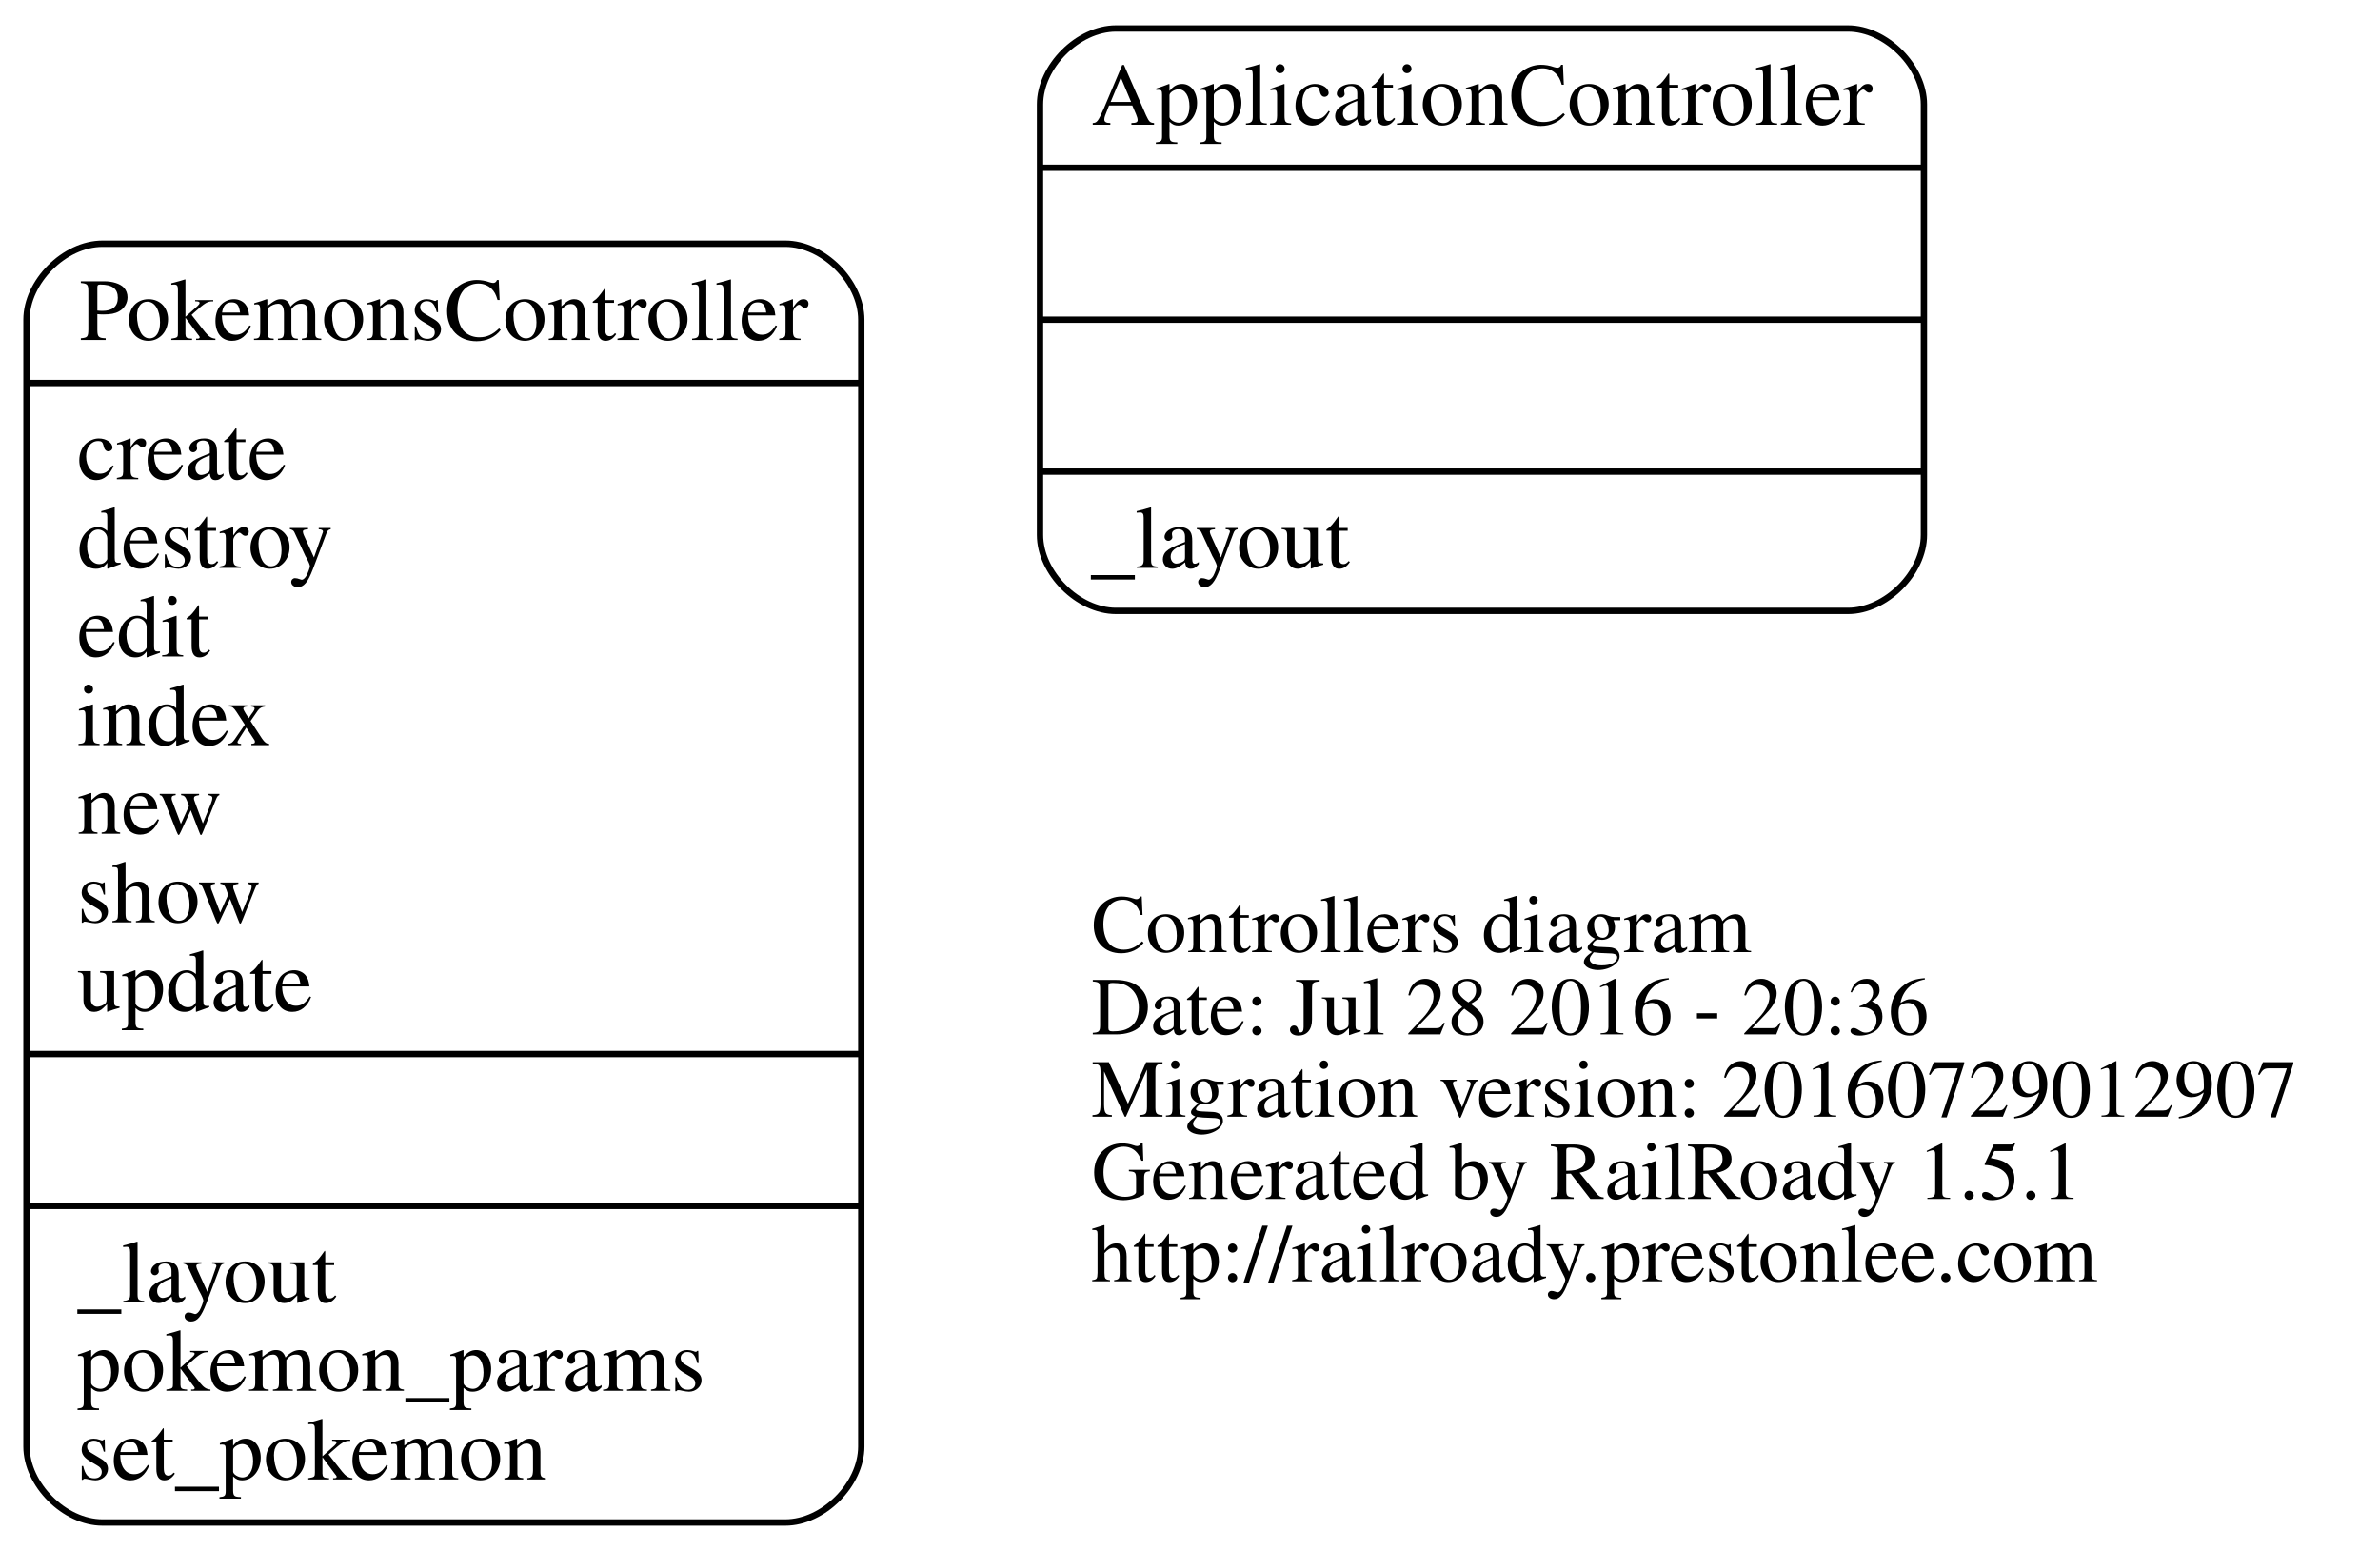
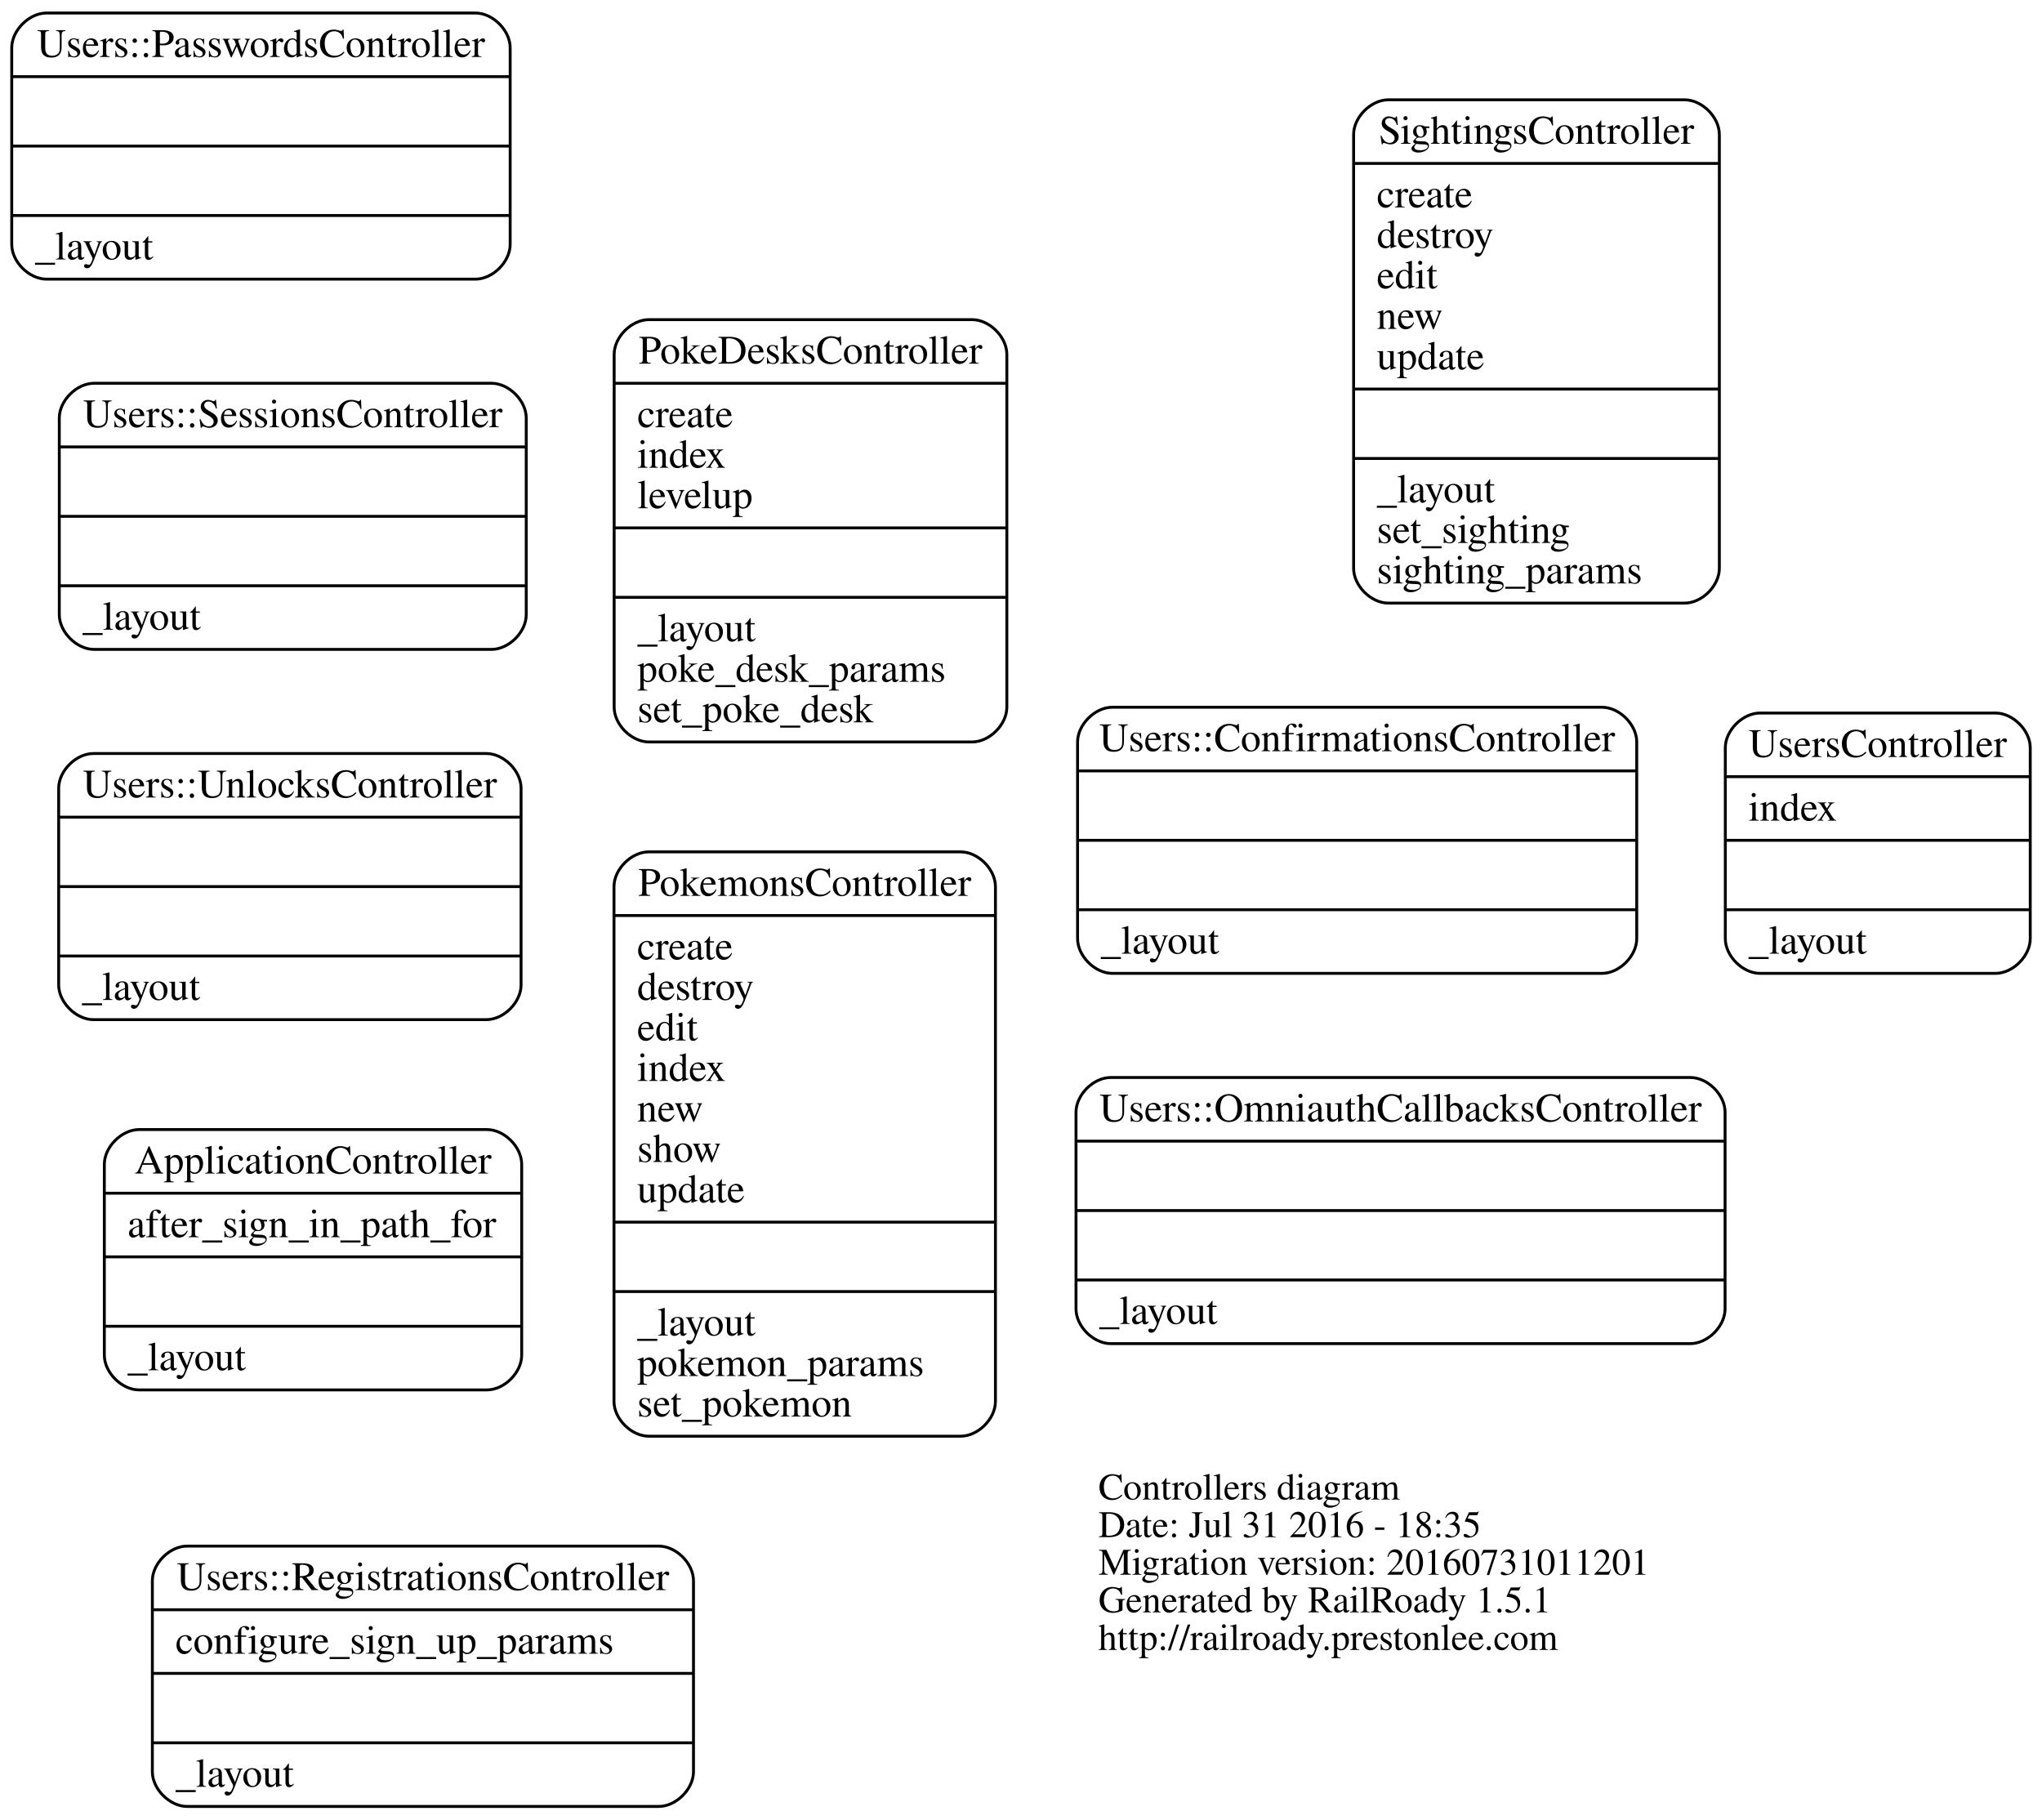
- <svg xmlns="http://www.w3.org/2000/svg" width="376pt" height="245pt" viewBox="0.00 0.00 375.63 245.00">
-   <g id="graph0" class="graph" transform="scale(1 1) rotate(0) translate(83.9414 129.5)">
-     <polygon fill="none" stroke="none" points="-83.941,115.5 -83.941,-129.5 291.688,-129.5 291.688,115.5 -83.941,115.5" />
+ <svg xmlns="http://www.w3.org/2000/svg" width="706pt" height="629pt" viewBox="0.00 0.00 705.88 629.00">
+   <g id="graph0" class="graph" transform="scale(1 1) rotate(0) translate(292.162 385.5)">
+     <polygon fill="none" stroke="none" points="-292.162,243.5 -292.162,-385.5 413.714,-385.5 413.714,243.5 -292.162,243.5" />
    <g id="node1" class="node">
-       <text text-anchor="start" x="88.312" y="20.9" font-family="Times,serif" font-size="13.00">Controllers diagram</text>
-       <text text-anchor="start" x="88.312" y="33.9" font-family="Times,serif" font-size="13.00">Date: Jul 28 2016 - 20:36</text>
-       <text text-anchor="start" x="88.312" y="46.9" font-family="Times,serif" font-size="13.00">Migration version: 20160729012907</text>
-       <text text-anchor="start" x="88.312" y="59.9" font-family="Times,serif" font-size="13.00">Generated by RailRoady 1.5.1</text>
-       <text text-anchor="start" x="88.312" y="72.9" font-family="Times,serif" font-size="13.00">http://railroady.prestonlee.com</text>
+       <text text-anchor="start" x="87.55" y="132.9" font-family="Times,serif" font-size="13.00">Controllers diagram</text>
+       <text text-anchor="start" x="87.55" y="145.9" font-family="Times,serif" font-size="13.00">Date: Jul 31 2016 - 18:35</text>
+       <text text-anchor="start" x="87.55" y="158.9" font-family="Times,serif" font-size="13.00">Migration version: 20160731011201</text>
+       <text text-anchor="start" x="87.55" y="171.9" font-family="Times,serif" font-size="13.00">Generated by RailRoady 1.5.1</text>
+       <text text-anchor="start" x="87.55" y="184.9" font-family="Times,serif" font-size="13.00">http://railroady.prestonlee.com</text>
    </g>
    <g id="node2" class="node">
-       <path fill="none" stroke="black" d="M92.179,-33C92.179,-33 207.821,-33 207.821,-33 213.821,-33 219.821,-39 219.821,-45 219.821,-45 219.821,-113 219.821,-113 219.821,-119 213.821,-125 207.821,-125 207.821,-125 92.179,-125 92.179,-125 86.179,-125 80.179,-119 80.179,-113 80.179,-113 80.179,-45 80.179,-45 80.179,-39 86.179,-33 92.179,-33" />
-       <text text-anchor="middle" x="150" y="-109.8" font-family="Times,serif" font-size="14.00">ApplicationController</text>
-       <polyline fill="none" stroke="black" points="80.179,-103 219.821,-103 " />
-       <polyline fill="none" stroke="black" points="80.179,-79 219.821,-79 " />
-       <polyline fill="none" stroke="black" points="80.179,-55 219.821,-55 " />
-       <text text-anchor="start" x="88.179" y="-39.8" font-family="Times,serif" font-size="14.00">_layout</text>
+       <path fill="none" stroke="black" d="M-244.148,95C-244.148,95 -123.852,95 -123.852,95 -117.852,95 -111.852,89 -111.852,83 -111.852,83 -111.852,17 -111.852,17 -111.852,11 -117.852,5 -123.852,5 -123.852,5 -244.148,5 -244.148,5 -250.148,5 -256.148,11 -256.148,17 -256.148,17 -256.148,83 -256.148,83 -256.148,89 -250.148,95 -244.148,95" />
+       <text text-anchor="middle" x="-184" y="20.2" font-family="Times,serif" font-size="14.00">ApplicationController</text>
+       <polyline fill="none" stroke="black" points="-256.148,27 -111.852,27 " />
+       <text text-anchor="start" x="-248.148" y="42.2" font-family="Times,serif" font-size="14.00">after_sign_in_path_for</text>
+       <polyline fill="none" stroke="black" points="-256.148,49 -111.852,49 " />
+       <polyline fill="none" stroke="black" points="-256.148,73 -111.852,73 " />
+       <text text-anchor="start" x="-248.148" y="88.2" font-family="Times,serif" font-size="14.00">_layout</text>
    </g>
    <g id="node3" class="node">
+       <path fill="none" stroke="black" d="M-67.883,-129C-67.883,-129 43.883,-129 43.883,-129 49.883,-129 55.883,-135 55.883,-141 55.883,-141 55.883,-263 55.883,-263 55.883,-269 49.883,-275 43.883,-275 43.883,-275 -67.883,-275 -67.883,-275 -73.883,-275 -79.883,-269 -79.883,-263 -79.883,-263 -79.883,-141 -79.883,-141 -79.883,-135 -73.883,-129 -67.883,-129" />
+       <text text-anchor="middle" x="-12" y="-259.8" font-family="Times,serif" font-size="14.00">PokeDesksController</text>
+       <polyline fill="none" stroke="black" points="-79.883,-253 55.883,-253 " />
+       <text text-anchor="start" x="-71.883" y="-237.8" font-family="Times,serif" font-size="14.00">create</text>
+       <text text-anchor="start" x="-71.883" y="-223.8" font-family="Times,serif" font-size="14.00">index</text>
+       <text text-anchor="start" x="-71.883" y="-209.8" font-family="Times,serif" font-size="14.00">levelup</text>
+       <polyline fill="none" stroke="black" points="-79.883,-203 55.883,-203 " />
+       <polyline fill="none" stroke="black" points="-79.883,-179 55.883,-179 " />
+       <text text-anchor="start" x="-71.883" y="-163.8" font-family="Times,serif" font-size="14.00">_layout</text>
+       <text text-anchor="start" x="-71.883" y="-149.8" font-family="Times,serif" font-size="14.00">poke_desk_params</text>
+       <text text-anchor="start" x="-71.883" y="-135.8" font-family="Times,serif" font-size="14.00">set_poke_desk</text>
+     </g>
+     <g id="node4" class="node">
      <path fill="none" stroke="black" d="M-67.941,111C-67.941,111 39.941,111 39.941,111 45.941,111 51.941,105 51.941,99 51.941,99 51.941,-79 51.941,-79 51.941,-85 45.941,-91 39.941,-91 39.941,-91 -67.941,-91 -67.941,-91 -73.941,-91 -79.941,-85 -79.941,-79 -79.941,-79 -79.941,99 -79.941,99 -79.941,105 -73.941,111 -67.941,111" />
      <text text-anchor="middle" x="-14" y="-75.8" font-family="Times,serif" font-size="14.00">PokemonsController</text>
      <polyline fill="none" stroke="black" points="-79.941,-69 51.941,-69 " />
      <text text-anchor="start" x="-71.941" y="-53.8" font-family="Times,serif" font-size="14.00">create</text>
      <text text-anchor="start" x="-71.941" y="-39.8" font-family="Times,serif" font-size="14.00">destroy</text>
      <text text-anchor="start" x="-71.941" y="-25.8" font-family="Times,serif" font-size="14.00">edit</text>
      <text text-anchor="start" x="-71.941" y="-11.8" font-family="Times,serif" font-size="14.00">index</text>
      <text text-anchor="start" x="-71.941" y="2.2" font-family="Times,serif" font-size="14.00">new</text>
      <text text-anchor="start" x="-71.941" y="16.2" font-family="Times,serif" font-size="14.00">show</text>
      <text text-anchor="start" x="-71.941" y="30.2" font-family="Times,serif" font-size="14.00">update</text>
      <polyline fill="none" stroke="black" points="-79.941,37 51.941,37 " />
      <polyline fill="none" stroke="black" points="-79.941,61 51.941,61 " />
      <text text-anchor="start" x="-71.941" y="76.2" font-family="Times,serif" font-size="14.00">_layout</text>
      <text text-anchor="start" x="-71.941" y="90.2" font-family="Times,serif" font-size="14.00">pokemon_params</text>
      <text text-anchor="start" x="-71.941" y="104.2" font-family="Times,serif" font-size="14.00">set_pokemon</text>
    </g>
+     <g id="node5" class="node">
+       <path fill="none" stroke="black" d="M187.776,-177C187.776,-177 290.224,-177 290.224,-177 296.224,-177 302.224,-183 302.224,-189 302.224,-189 302.224,-339 302.224,-339 302.224,-345 296.224,-351 290.224,-351 290.224,-351 187.776,-351 187.776,-351 181.776,-351 175.776,-345 175.776,-339 175.776,-339 175.776,-189 175.776,-189 175.776,-183 181.776,-177 187.776,-177" />
+       <text text-anchor="middle" x="239" y="-335.8" font-family="Times,serif" font-size="14.00">SightingsController</text>
+       <polyline fill="none" stroke="black" points="175.776,-329 302.224,-329 " />
+       <text text-anchor="start" x="183.776" y="-313.8" font-family="Times,serif" font-size="14.00">create</text>
+       <text text-anchor="start" x="183.776" y="-299.8" font-family="Times,serif" font-size="14.00">destroy</text>
+       <text text-anchor="start" x="183.776" y="-285.8" font-family="Times,serif" font-size="14.00">edit</text>
+       <text text-anchor="start" x="183.776" y="-271.8" font-family="Times,serif" font-size="14.00">new</text>
+       <text text-anchor="start" x="183.776" y="-257.8" font-family="Times,serif" font-size="14.00">update</text>
+       <polyline fill="none" stroke="black" points="175.776,-251 302.224,-251 " />
+       <polyline fill="none" stroke="black" points="175.776,-227 302.224,-227 " />
+       <text text-anchor="start" x="183.776" y="-211.8" font-family="Times,serif" font-size="14.00">_layout</text>
+       <text text-anchor="start" x="183.776" y="-197.8" font-family="Times,serif" font-size="14.00">set_sighting</text>
+       <text text-anchor="start" x="183.776" y="-183.8" font-family="Times,serif" font-size="14.00">sighting_params</text>
+     </g>
+     <g id="node6" class="node">
+       <path fill="none" stroke="black" d="M92.338,-49C92.338,-49 261.662,-49 261.662,-49 267.662,-49 273.662,-55 273.662,-61 273.662,-61 273.662,-129 273.662,-129 273.662,-135 267.662,-141 261.662,-141 261.662,-141 92.338,-141 92.338,-141 86.338,-141 80.338,-135 80.338,-129 80.338,-129 80.338,-61 80.338,-61 80.338,-55 86.338,-49 92.338,-49" />
+       <text text-anchor="middle" x="177" y="-125.8" font-family="Times,serif" font-size="14.00">Users::ConfirmationsController</text>
+       <polyline fill="none" stroke="black" points="80.338,-119 273.662,-119 " />
+       <polyline fill="none" stroke="black" points="80.338,-95 273.662,-95 " />
+       <polyline fill="none" stroke="black" points="80.338,-71 273.662,-71 " />
+       <text text-anchor="start" x="88.338" y="-55.8" font-family="Times,serif" font-size="14.00">_layout</text>
+     </g>
+     <g id="node7" class="node">
+       <path fill="none" stroke="black" d="M91.796,79C91.796,79 292.204,79 292.204,79 298.204,79 304.204,73 304.204,67 304.204,67 304.204,-1 304.204,-1 304.204,-7 298.204,-13 292.204,-13 292.204,-13 91.796,-13 91.796,-13 85.796,-13 79.796,-7 79.796,-1 79.796,-1 79.796,67 79.796,67 79.796,73 85.796,79 91.796,79" />
+       <text text-anchor="middle" x="192" y="2.2" font-family="Times,serif" font-size="14.00">Users::OmniauthCallbacksController</text>
+       <polyline fill="none" stroke="black" points="79.796,9 304.204,9 " />
+       <polyline fill="none" stroke="black" points="79.796,33 304.204,33 " />
+       <polyline fill="none" stroke="black" points="79.796,57 304.204,57 " />
+       <text text-anchor="start" x="87.796" y="72.2" font-family="Times,serif" font-size="14.00">_layout</text>
+     </g>
+     <g id="node8" class="node">
+       <path fill="none" stroke="black" d="M-276.162,-289C-276.162,-289 -127.838,-289 -127.838,-289 -121.838,-289 -115.838,-295 -115.838,-301 -115.838,-301 -115.838,-369 -115.838,-369 -115.838,-375 -121.838,-381 -127.838,-381 -127.838,-381 -276.162,-381 -276.162,-381 -282.162,-381 -288.162,-375 -288.162,-369 -288.162,-369 -288.162,-301 -288.162,-301 -288.162,-295 -282.162,-289 -276.162,-289" />
+       <text text-anchor="middle" x="-202" y="-365.8" font-family="Times,serif" font-size="14.00">Users::PasswordsController</text>
+       <polyline fill="none" stroke="black" points="-288.162,-359 -115.838,-359 " />
+       <polyline fill="none" stroke="black" points="-288.162,-335 -115.838,-335 " />
+       <polyline fill="none" stroke="black" points="-288.162,-311 -115.838,-311 " />
+       <text text-anchor="start" x="-280.162" y="-295.8" font-family="Times,serif" font-size="14.00">_layout</text>
+     </g>
+     <g id="node9" class="node">
+       <path fill="none" stroke="black" d="M-227.545,239C-227.545,239 -64.455,239 -64.455,239 -58.455,239 -52.455,233 -52.455,227 -52.455,227 -52.455,161 -52.455,161 -52.455,155 -58.455,149 -64.455,149 -64.455,149 -227.545,149 -227.545,149 -233.545,149 -239.545,155 -239.545,161 -239.545,161 -239.545,227 -239.545,227 -239.545,233 -233.545,239 -227.545,239" />
+       <text text-anchor="middle" x="-146" y="164.2" font-family="Times,serif" font-size="14.00">Users::RegistrationsController</text>
+       <polyline fill="none" stroke="black" points="-239.545,171 -52.455,171 " />
+       <text text-anchor="start" x="-231.545" y="186.2" font-family="Times,serif" font-size="14.00">configure_sign_up_params</text>
+       <polyline fill="none" stroke="black" points="-239.545,193 -52.455,193 " />
+       <polyline fill="none" stroke="black" points="-239.545,217 -52.455,217 " />
+       <text text-anchor="start" x="-231.545" y="232.2" font-family="Times,serif" font-size="14.00">_layout</text>
+     </g>
+     <g id="node10" class="node">
+       <path fill="none" stroke="black" d="M-259.721,-161C-259.721,-161 -122.279,-161 -122.279,-161 -116.279,-161 -110.279,-167 -110.279,-173 -110.279,-173 -110.279,-241 -110.279,-241 -110.279,-247 -116.279,-253 -122.279,-253 -122.279,-253 -259.721,-253 -259.721,-253 -265.721,-253 -271.721,-247 -271.721,-241 -271.721,-241 -271.721,-173 -271.721,-173 -271.721,-167 -265.721,-161 -259.721,-161" />
+       <text text-anchor="middle" x="-191" y="-237.8" font-family="Times,serif" font-size="14.00">Users::SessionsController</text>
+       <polyline fill="none" stroke="black" points="-271.721,-231 -110.279,-231 " />
+       <polyline fill="none" stroke="black" points="-271.721,-207 -110.279,-207 " />
+       <polyline fill="none" stroke="black" points="-271.721,-183 -110.279,-183 " />
+       <text text-anchor="start" x="-263.721" y="-167.8" font-family="Times,serif" font-size="14.00">_layout</text>
+     </g>
+     <g id="node11" class="node">
+       <path fill="none" stroke="black" d="M-259.935,-33C-259.935,-33 -124.065,-33 -124.065,-33 -118.065,-33 -112.065,-39 -112.065,-45 -112.065,-45 -112.065,-113 -112.065,-113 -112.065,-119 -118.065,-125 -124.065,-125 -124.065,-125 -259.935,-125 -259.935,-125 -265.935,-125 -271.935,-119 -271.935,-113 -271.935,-113 -271.935,-45 -271.935,-45 -271.935,-39 -265.935,-33 -259.935,-33" />
+       <text text-anchor="middle" x="-192" y="-109.8" font-family="Times,serif" font-size="14.00">Users::UnlocksController</text>
+       <polyline fill="none" stroke="black" points="-271.935,-103 -112.065,-103 " />
+       <polyline fill="none" stroke="black" points="-271.935,-79 -112.065,-79 " />
+       <polyline fill="none" stroke="black" points="-271.935,-55 -112.065,-55 " />
+       <text text-anchor="start" x="-263.935" y="-39.8" font-family="Times,serif" font-size="14.00">_layout</text>
+     </g>
+     <g id="node12" class="node">
+       <path fill="none" stroke="black" d="M316.286,-49C316.286,-49 397.714,-49 397.714,-49 403.714,-49 409.714,-55 409.714,-61 409.714,-61 409.714,-127 409.714,-127 409.714,-133 403.714,-139 397.714,-139 397.714,-139 316.286,-139 316.286,-139 310.286,-139 304.286,-133 304.286,-127 304.286,-127 304.286,-61 304.286,-61 304.286,-55 310.286,-49 316.286,-49" />
+       <text text-anchor="middle" x="357" y="-123.8" font-family="Times,serif" font-size="14.00">UsersController</text>
+       <polyline fill="none" stroke="black" points="304.286,-117 409.714,-117 " />
+       <text text-anchor="start" x="312.286" y="-101.8" font-family="Times,serif" font-size="14.00">index</text>
+       <polyline fill="none" stroke="black" points="304.286,-95 409.714,-95 " />
+       <polyline fill="none" stroke="black" points="304.286,-71 409.714,-71 " />
+       <text text-anchor="start" x="312.286" y="-55.8" font-family="Times,serif" font-size="14.00">_layout</text>
+     </g>
  </g>
</svg>
